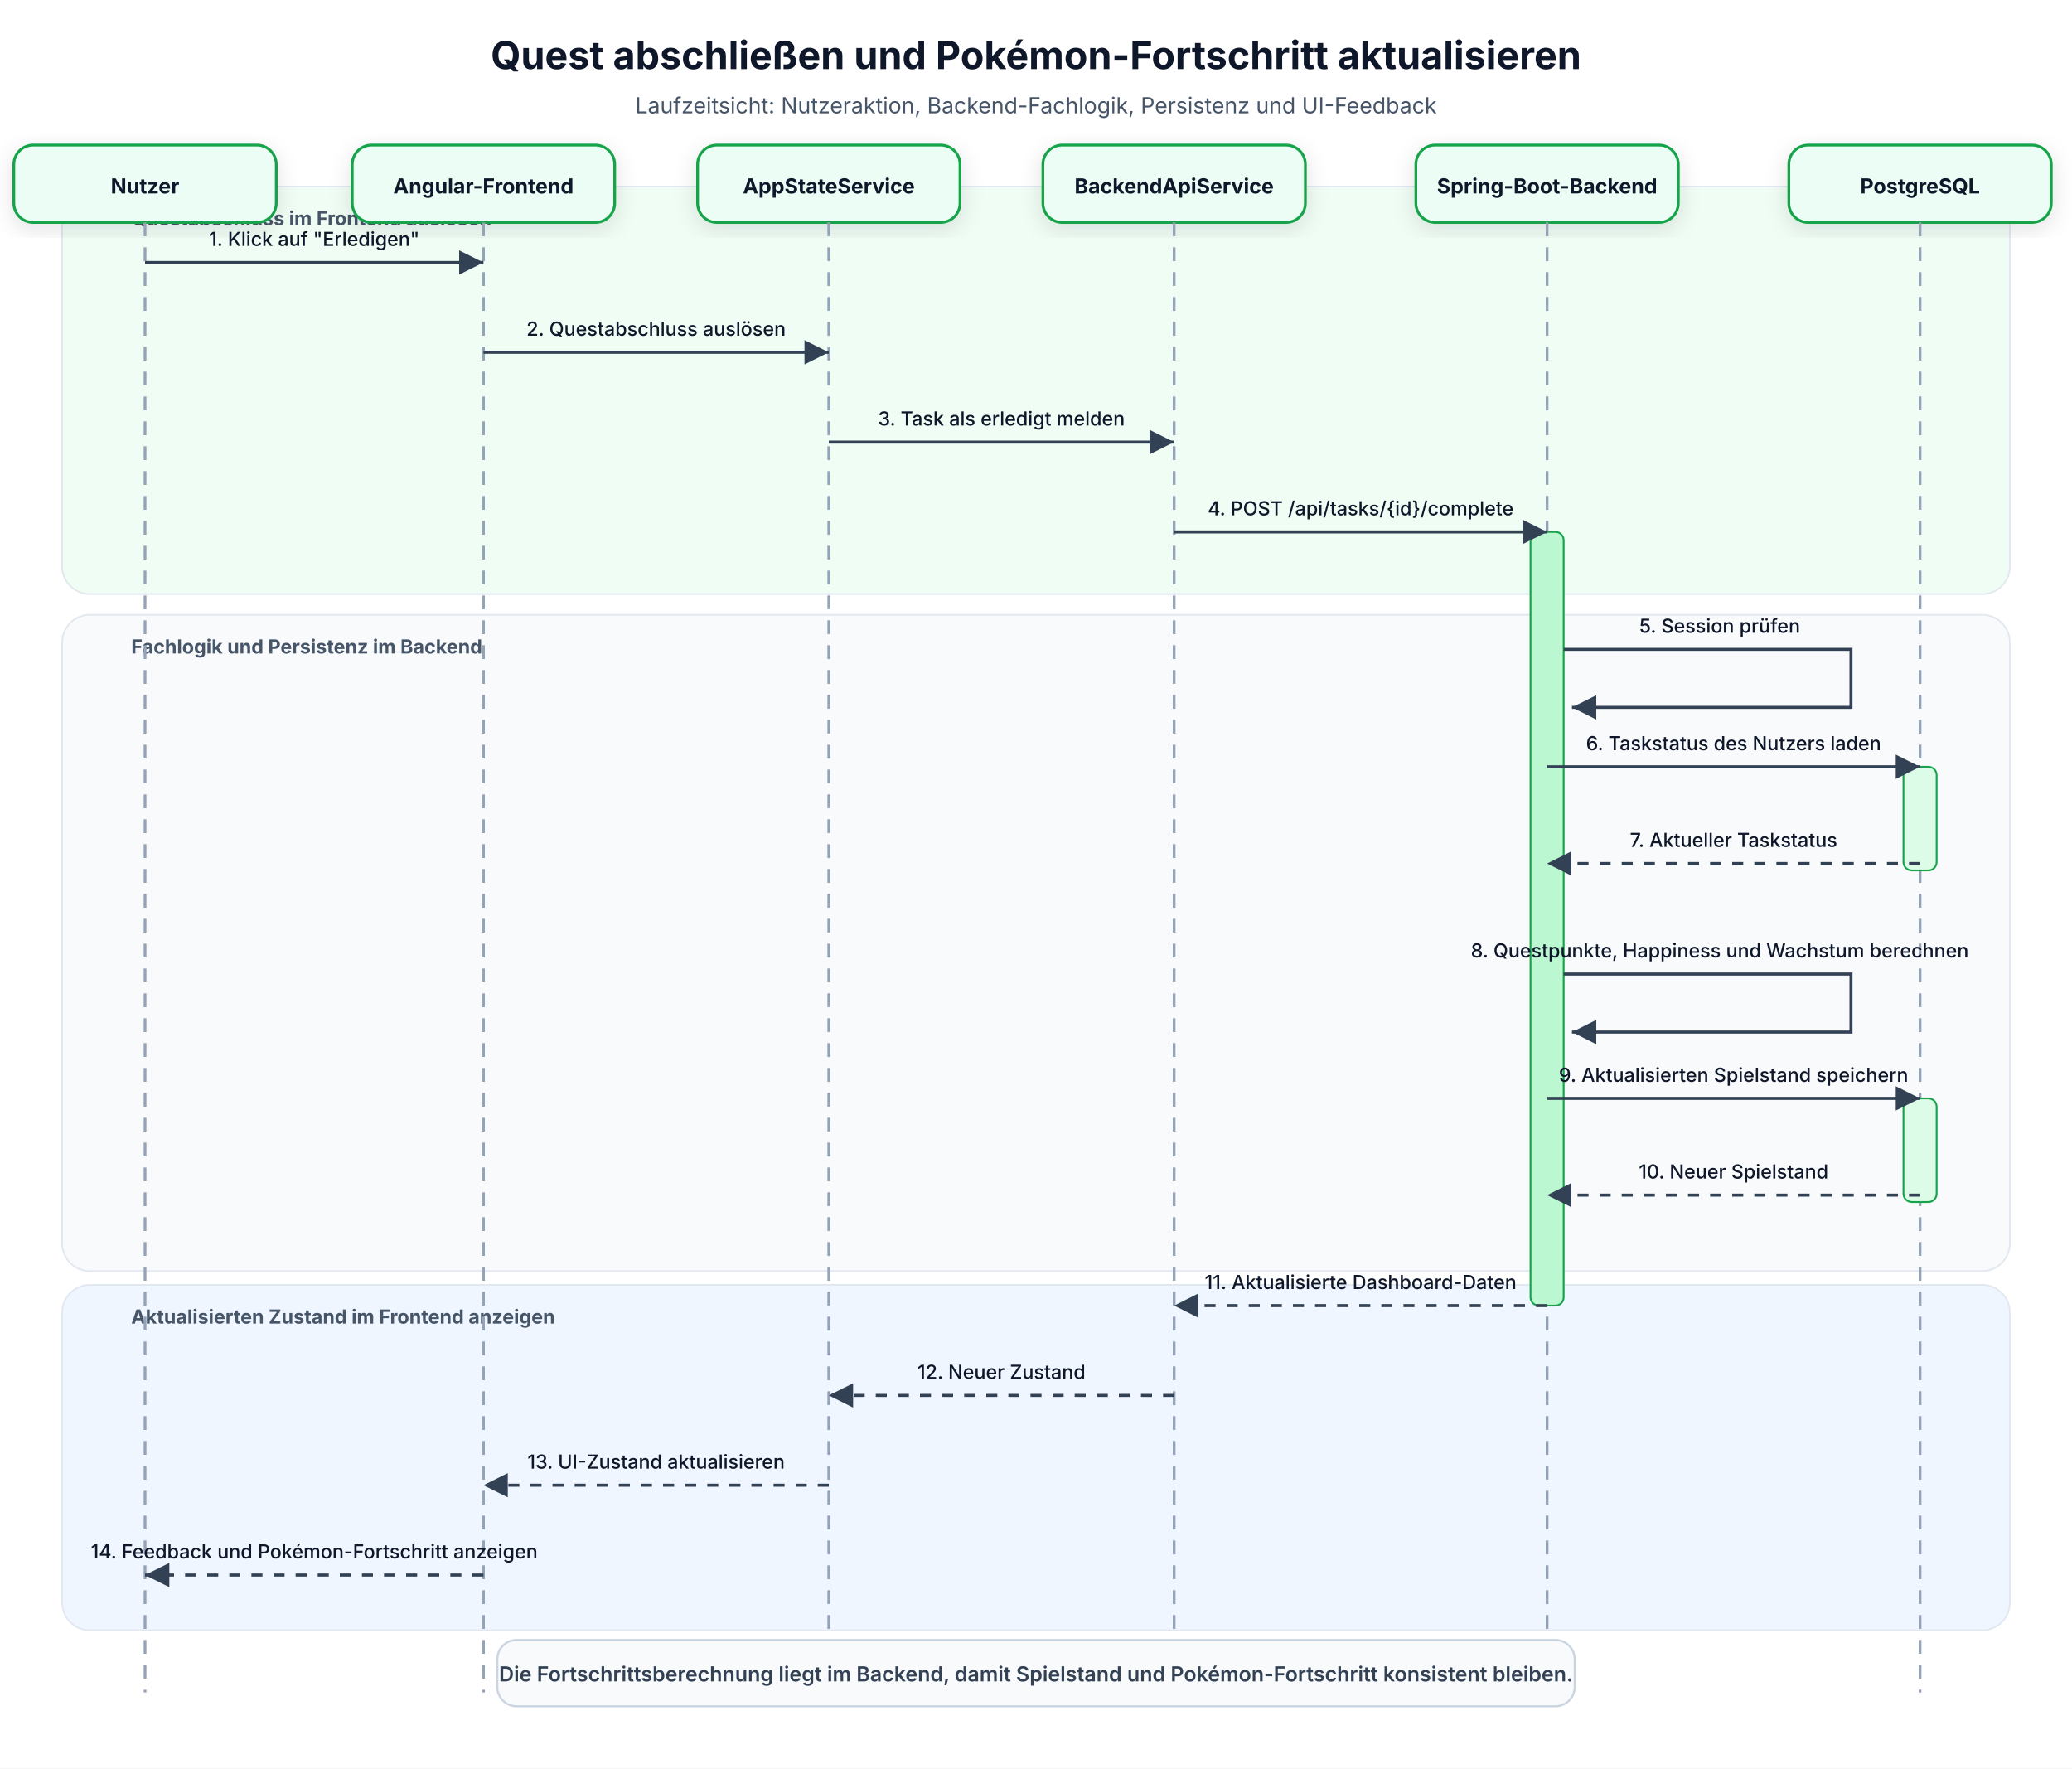
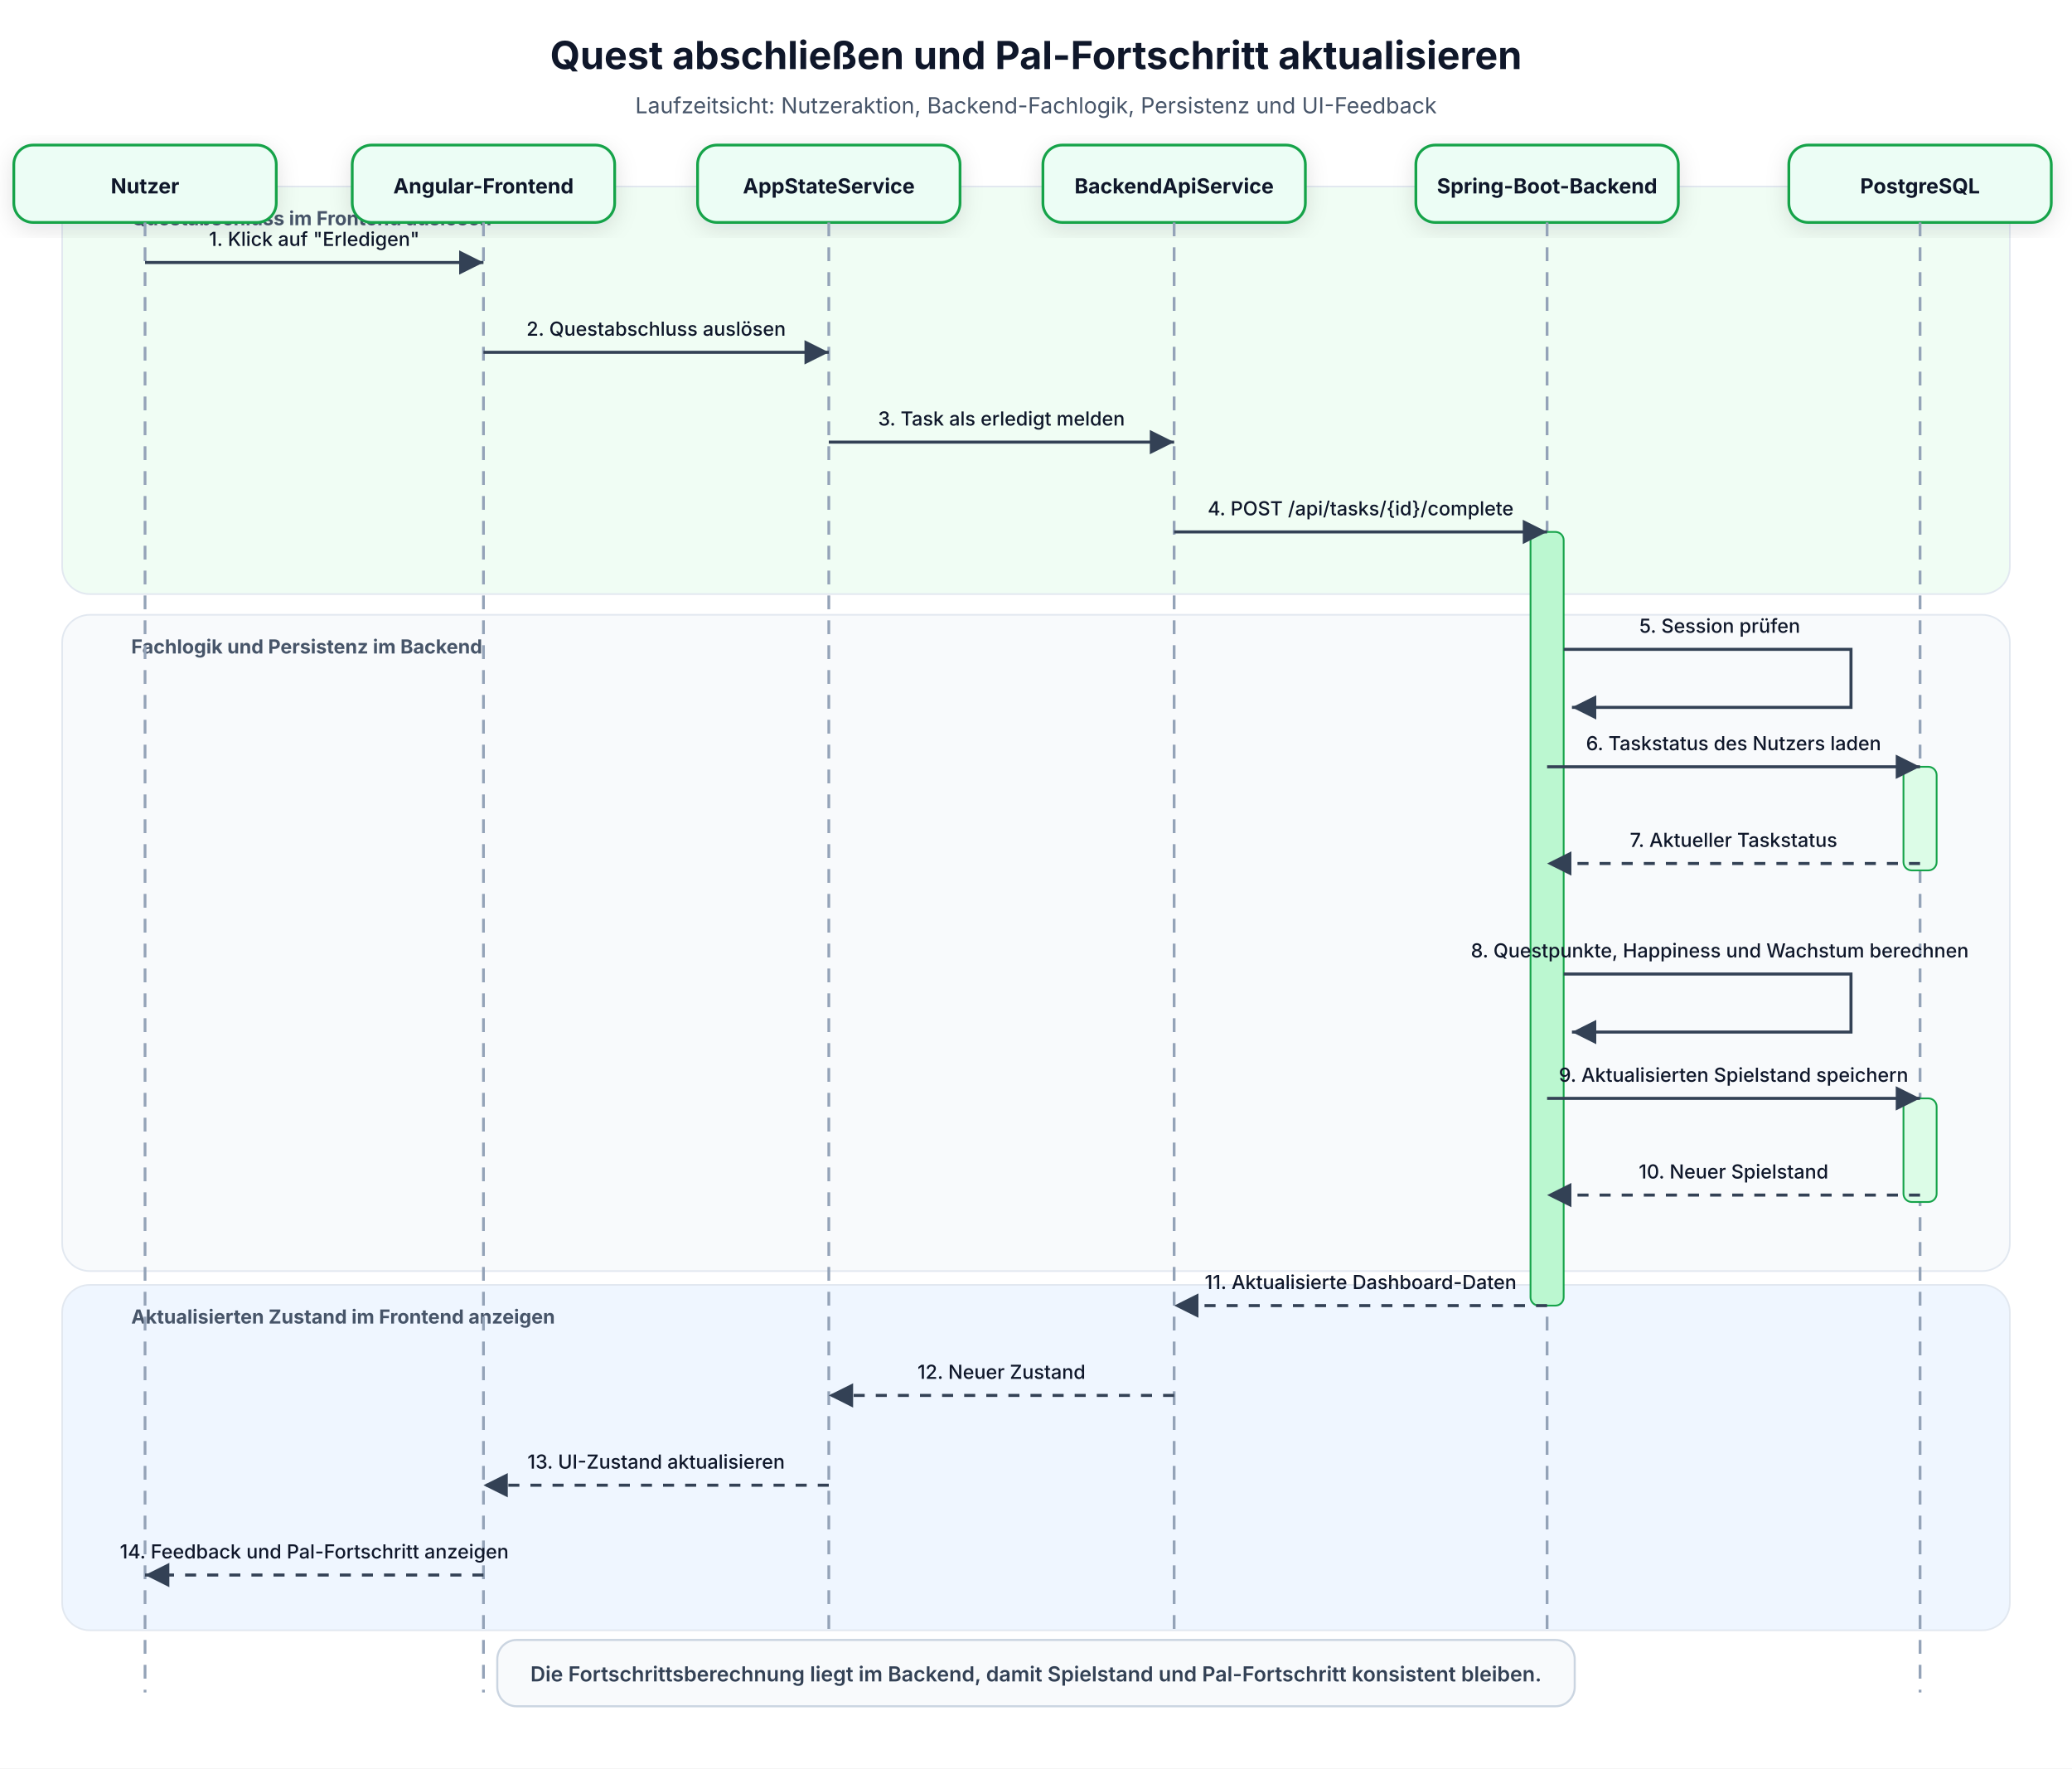
- <svg xmlns="http://www.w3.org/2000/svg" width="1500" height="1280" viewBox="0 0 1500 1280" role="img" aria-label="Sequenzdiagramm Quest abschließen und Pokémon-Fortschritt aktualisieren">
+ <svg xmlns="http://www.w3.org/2000/svg" width="1500" height="1280" viewBox="0 0 1500 1280" role="img" aria-label="Sequenzdiagramm Quest abschließen und Pal-Fortschritt aktualisieren">
  <defs>
    <marker id="arrow" markerWidth="12" markerHeight="12" refX="10" refY="6" orient="auto" markerUnits="strokeWidth">
      <path d="M2,2 L10,6 L2,10 Z" fill="#334155" />
    </marker>
    <filter id="shadow" x="-20%" y="-20%" width="140%" height="140%">
      <feDropShadow dx="0" dy="4" stdDeviation="8" flood-color="#0f172a" flood-opacity="0.12" />
    </filter>
  </defs>
  <rect width="1500" height="1280" fill="#FFFFFF" />
-   <text x="750.0" y="50" text-anchor="middle" font-size="28" font-weight="700" fill="#0F172A" font-family="Inter, Arial, sans-serif">Quest abschließen und Pokémon-Fortschritt aktualisieren</text>
+   <text x="750.0" y="50" text-anchor="middle" font-size="28" font-weight="700" fill="#0F172A" font-family="Inter, Arial, sans-serif">Quest abschließen und Pal-Fortschritt aktualisieren</text>
  <text x="750.0" y="82" text-anchor="middle" font-size="16" font-weight="400" fill="#475569" font-family="Inter, Arial, sans-serif">Laufzeitsicht: Nutzeraktion, Backend-Fachlogik, Persistenz und UI-Feedback</text>
  <rect x="45" y="135" width="1410" height="295" rx="20" fill="#F0FDF4" stroke="#E2E8F0" stroke-width="1.2" />
  <text x="95" y="163" text-anchor="start" font-size="14" font-weight="700" fill="#475569" font-family="Inter, Arial, sans-serif">Questabschluss im Frontend auslösen</text>
  <rect x="45" y="445" width="1410" height="475" rx="20" fill="#F8FAFC" stroke="#E2E8F0" stroke-width="1.2" />
  <text x="95" y="473" text-anchor="start" font-size="14" font-weight="700" fill="#475569" font-family="Inter, Arial, sans-serif">Fachlogik und Persistenz im Backend</text>
  <rect x="45" y="930" width="1410" height="250" rx="20" fill="#EFF6FF" stroke="#E2E8F0" stroke-width="1.2" />
  <text x="95" y="958" text-anchor="start" font-size="14" font-weight="700" fill="#475569" font-family="Inter, Arial, sans-serif">Aktualisierten Zustand im Frontend anzeigen</text>
  <g filter="url(#shadow)">
    <rect x="10" y="105" width="190" height="56" rx="14" fill="#ECFDF5" stroke="#16A34A" stroke-width="2" />
  </g>
  <text x="105" y="140" text-anchor="middle" font-size="15" font-weight="700" fill="#0F172A" font-family="Inter, Arial, sans-serif">Nutzer</text>
  <line x1="105" y1="161" x2="105" y2="1225" stroke="#94A3B8" stroke-width="2" stroke-dasharray="10 8" />
  <g filter="url(#shadow)">
    <rect x="255" y="105" width="190" height="56" rx="14" fill="#ECFDF5" stroke="#16A34A" stroke-width="2" />
  </g>
  <text x="350" y="140" text-anchor="middle" font-size="15" font-weight="700" fill="#0F172A" font-family="Inter, Arial, sans-serif">Angular-Frontend</text>
  <line x1="350" y1="161" x2="350" y2="1225" stroke="#94A3B8" stroke-width="2" stroke-dasharray="10 8" />
  <g filter="url(#shadow)">
    <rect x="505" y="105" width="190" height="56" rx="14" fill="#ECFDF5" stroke="#16A34A" stroke-width="2" />
  </g>
  <text x="600" y="140" text-anchor="middle" font-size="15" font-weight="700" fill="#0F172A" font-family="Inter, Arial, sans-serif">AppStateService</text>
  <line x1="600" y1="161" x2="600" y2="1225" stroke="#94A3B8" stroke-width="2" stroke-dasharray="10 8" />
  <g filter="url(#shadow)">
    <rect x="755" y="105" width="190" height="56" rx="14" fill="#ECFDF5" stroke="#16A34A" stroke-width="2" />
  </g>
  <text x="850" y="140" text-anchor="middle" font-size="15" font-weight="700" fill="#0F172A" font-family="Inter, Arial, sans-serif">BackendApiService</text>
  <line x1="850" y1="161" x2="850" y2="1225" stroke="#94A3B8" stroke-width="2" stroke-dasharray="10 8" />
  <g filter="url(#shadow)">
    <rect x="1025" y="105" width="190" height="56" rx="14" fill="#ECFDF5" stroke="#16A34A" stroke-width="2" />
  </g>
  <text x="1120" y="140" text-anchor="middle" font-size="15" font-weight="700" fill="#0F172A" font-family="Inter, Arial, sans-serif">Spring-Boot-Backend</text>
  <line x1="1120" y1="161" x2="1120" y2="1225" stroke="#94A3B8" stroke-width="2" stroke-dasharray="10 8" />
  <g filter="url(#shadow)">
    <rect x="1295" y="105" width="190" height="56" rx="14" fill="#ECFDF5" stroke="#16A34A" stroke-width="2" />
  </g>
  <text x="1390" y="140" text-anchor="middle" font-size="15" font-weight="700" fill="#0F172A" font-family="Inter, Arial, sans-serif">PostgreSQL</text>
  <line x1="1390" y1="161" x2="1390" y2="1225" stroke="#94A3B8" stroke-width="2" stroke-dasharray="10 8" />
  <rect x="1108" y="385" width="24" height="560" rx="6" fill="#BBF7D0" stroke="#16A34A" stroke-width="1.3" />
  <rect x="1378" y="555" width="24" height="75" rx="6" fill="#DCFCE7" stroke="#16A34A" stroke-width="1.3" />
  <rect x="1378" y="795" width="24" height="75" rx="6" fill="#DCFCE7" stroke="#16A34A" stroke-width="1.3" />
  <line x1="105" y1="190" x2="350" y2="190" stroke="#334155" stroke-width="2.2" marker-end="url(#arrow)" />
  <text x="227.5" y="178" text-anchor="middle" font-size="14" font-weight="500" fill="#0F172A" font-family="Inter, Arial, sans-serif">1. Klick auf "Erledigen"</text>
  <line x1="350" y1="255" x2="600" y2="255" stroke="#334155" stroke-width="2.2" marker-end="url(#arrow)" />
  <text x="475.0" y="243" text-anchor="middle" font-size="14" font-weight="500" fill="#0F172A" font-family="Inter, Arial, sans-serif">2. Questabschluss auslösen</text>
  <line x1="600" y1="320" x2="850" y2="320" stroke="#334155" stroke-width="2.2" marker-end="url(#arrow)" />
  <text x="725.0" y="308" text-anchor="middle" font-size="14" font-weight="500" fill="#0F172A" font-family="Inter, Arial, sans-serif">3. Task als erledigt melden</text>
  <line x1="850" y1="385" x2="1120" y2="385" stroke="#334155" stroke-width="2.2" marker-end="url(#arrow)" />
  <text x="985.0" y="373" text-anchor="middle" font-size="14" font-weight="500" fill="#0F172A" font-family="Inter, Arial, sans-serif">4. POST /api/tasks/{id}/complete</text>
  <path d="M1132,470 H1340 V512 H1138" fill="none" stroke="#334155" stroke-width="2.2" marker-end="url(#arrow)" />
  <text x="1245" y="458" text-anchor="middle" font-size="14" font-weight="500" fill="#0F172A" font-family="Inter, Arial, sans-serif">5. Session prüfen</text>
  <line x1="1120" y1="555" x2="1390" y2="555" stroke="#334155" stroke-width="2.2" marker-end="url(#arrow)" />
  <text x="1255.0" y="543" text-anchor="middle" font-size="14" font-weight="500" fill="#0F172A" font-family="Inter, Arial, sans-serif">6. Taskstatus des Nutzers laden</text>
  <line x1="1390" y1="625" x2="1120" y2="625" stroke="#334155" stroke-width="2.2" stroke-dasharray="8 8" marker-end="url(#arrow)" />
  <text x="1255.0" y="613" text-anchor="middle" font-size="14" font-weight="500" fill="#0F172A" font-family="Inter, Arial, sans-serif">7. Aktueller Taskstatus</text>
  <path d="M1132,705 H1340 V747 H1138" fill="none" stroke="#334155" stroke-width="2.2" marker-end="url(#arrow)" />
  <text x="1245" y="693" text-anchor="middle" font-size="14" font-weight="500" fill="#0F172A" font-family="Inter, Arial, sans-serif">8. Questpunkte, Happiness und Wachstum berechnen</text>
  <line x1="1120" y1="795" x2="1390" y2="795" stroke="#334155" stroke-width="2.2" marker-end="url(#arrow)" />
  <text x="1255.0" y="783" text-anchor="middle" font-size="14" font-weight="500" fill="#0F172A" font-family="Inter, Arial, sans-serif">9. Aktualisierten Spielstand speichern</text>
  <line x1="1390" y1="865" x2="1120" y2="865" stroke="#334155" stroke-width="2.2" stroke-dasharray="8 8" marker-end="url(#arrow)" />
  <text x="1255.0" y="853" text-anchor="middle" font-size="14" font-weight="500" fill="#0F172A" font-family="Inter, Arial, sans-serif">10. Neuer Spielstand</text>
  <line x1="1120" y1="945" x2="850" y2="945" stroke="#334155" stroke-width="2.2" stroke-dasharray="8 8" marker-end="url(#arrow)" />
  <text x="985.0" y="933" text-anchor="middle" font-size="14" font-weight="500" fill="#0F172A" font-family="Inter, Arial, sans-serif">11. Aktualisierte Dashboard-Daten</text>
  <line x1="850" y1="1010" x2="600" y2="1010" stroke="#334155" stroke-width="2.2" stroke-dasharray="8 8" marker-end="url(#arrow)" />
  <text x="725.0" y="998" text-anchor="middle" font-size="14" font-weight="500" fill="#0F172A" font-family="Inter, Arial, sans-serif">12. Neuer Zustand</text>
  <line x1="600" y1="1075" x2="350" y2="1075" stroke="#334155" stroke-width="2.2" stroke-dasharray="8 8" marker-end="url(#arrow)" />
  <text x="475.0" y="1063" text-anchor="middle" font-size="14" font-weight="500" fill="#0F172A" font-family="Inter, Arial, sans-serif">13. UI-Zustand aktualisieren</text>
  <line x1="350" y1="1140" x2="105" y2="1140" stroke="#334155" stroke-width="2.2" stroke-dasharray="8 8" marker-end="url(#arrow)" />
-   <text x="227.5" y="1128" text-anchor="middle" font-size="14" font-weight="500" fill="#0F172A" font-family="Inter, Arial, sans-serif">14. Feedback und Pokémon-Fortschritt anzeigen</text>
+   <text x="227.5" y="1128" text-anchor="middle" font-size="14" font-weight="500" fill="#0F172A" font-family="Inter, Arial, sans-serif">14. Feedback und Pal-Fortschritt anzeigen</text>
  <rect x="360" y="1187" width="780" height="48" rx="14" fill="#F8FAFC" stroke="#CBD5E1" stroke-width="1.5" />
-   <text x="750" y="1217" text-anchor="middle" font-size="15" font-weight="600" fill="#334155" font-family="Inter, Arial, sans-serif">Die Fortschrittsberechnung liegt im Backend, damit Spielstand und Pokémon-Fortschritt konsistent bleiben.</text>
+   <text x="750" y="1217" text-anchor="middle" font-size="15" font-weight="600" fill="#334155" font-family="Inter, Arial, sans-serif">Die Fortschrittsberechnung liegt im Backend, damit Spielstand und Pal-Fortschritt konsistent bleiben.</text>
</svg>
